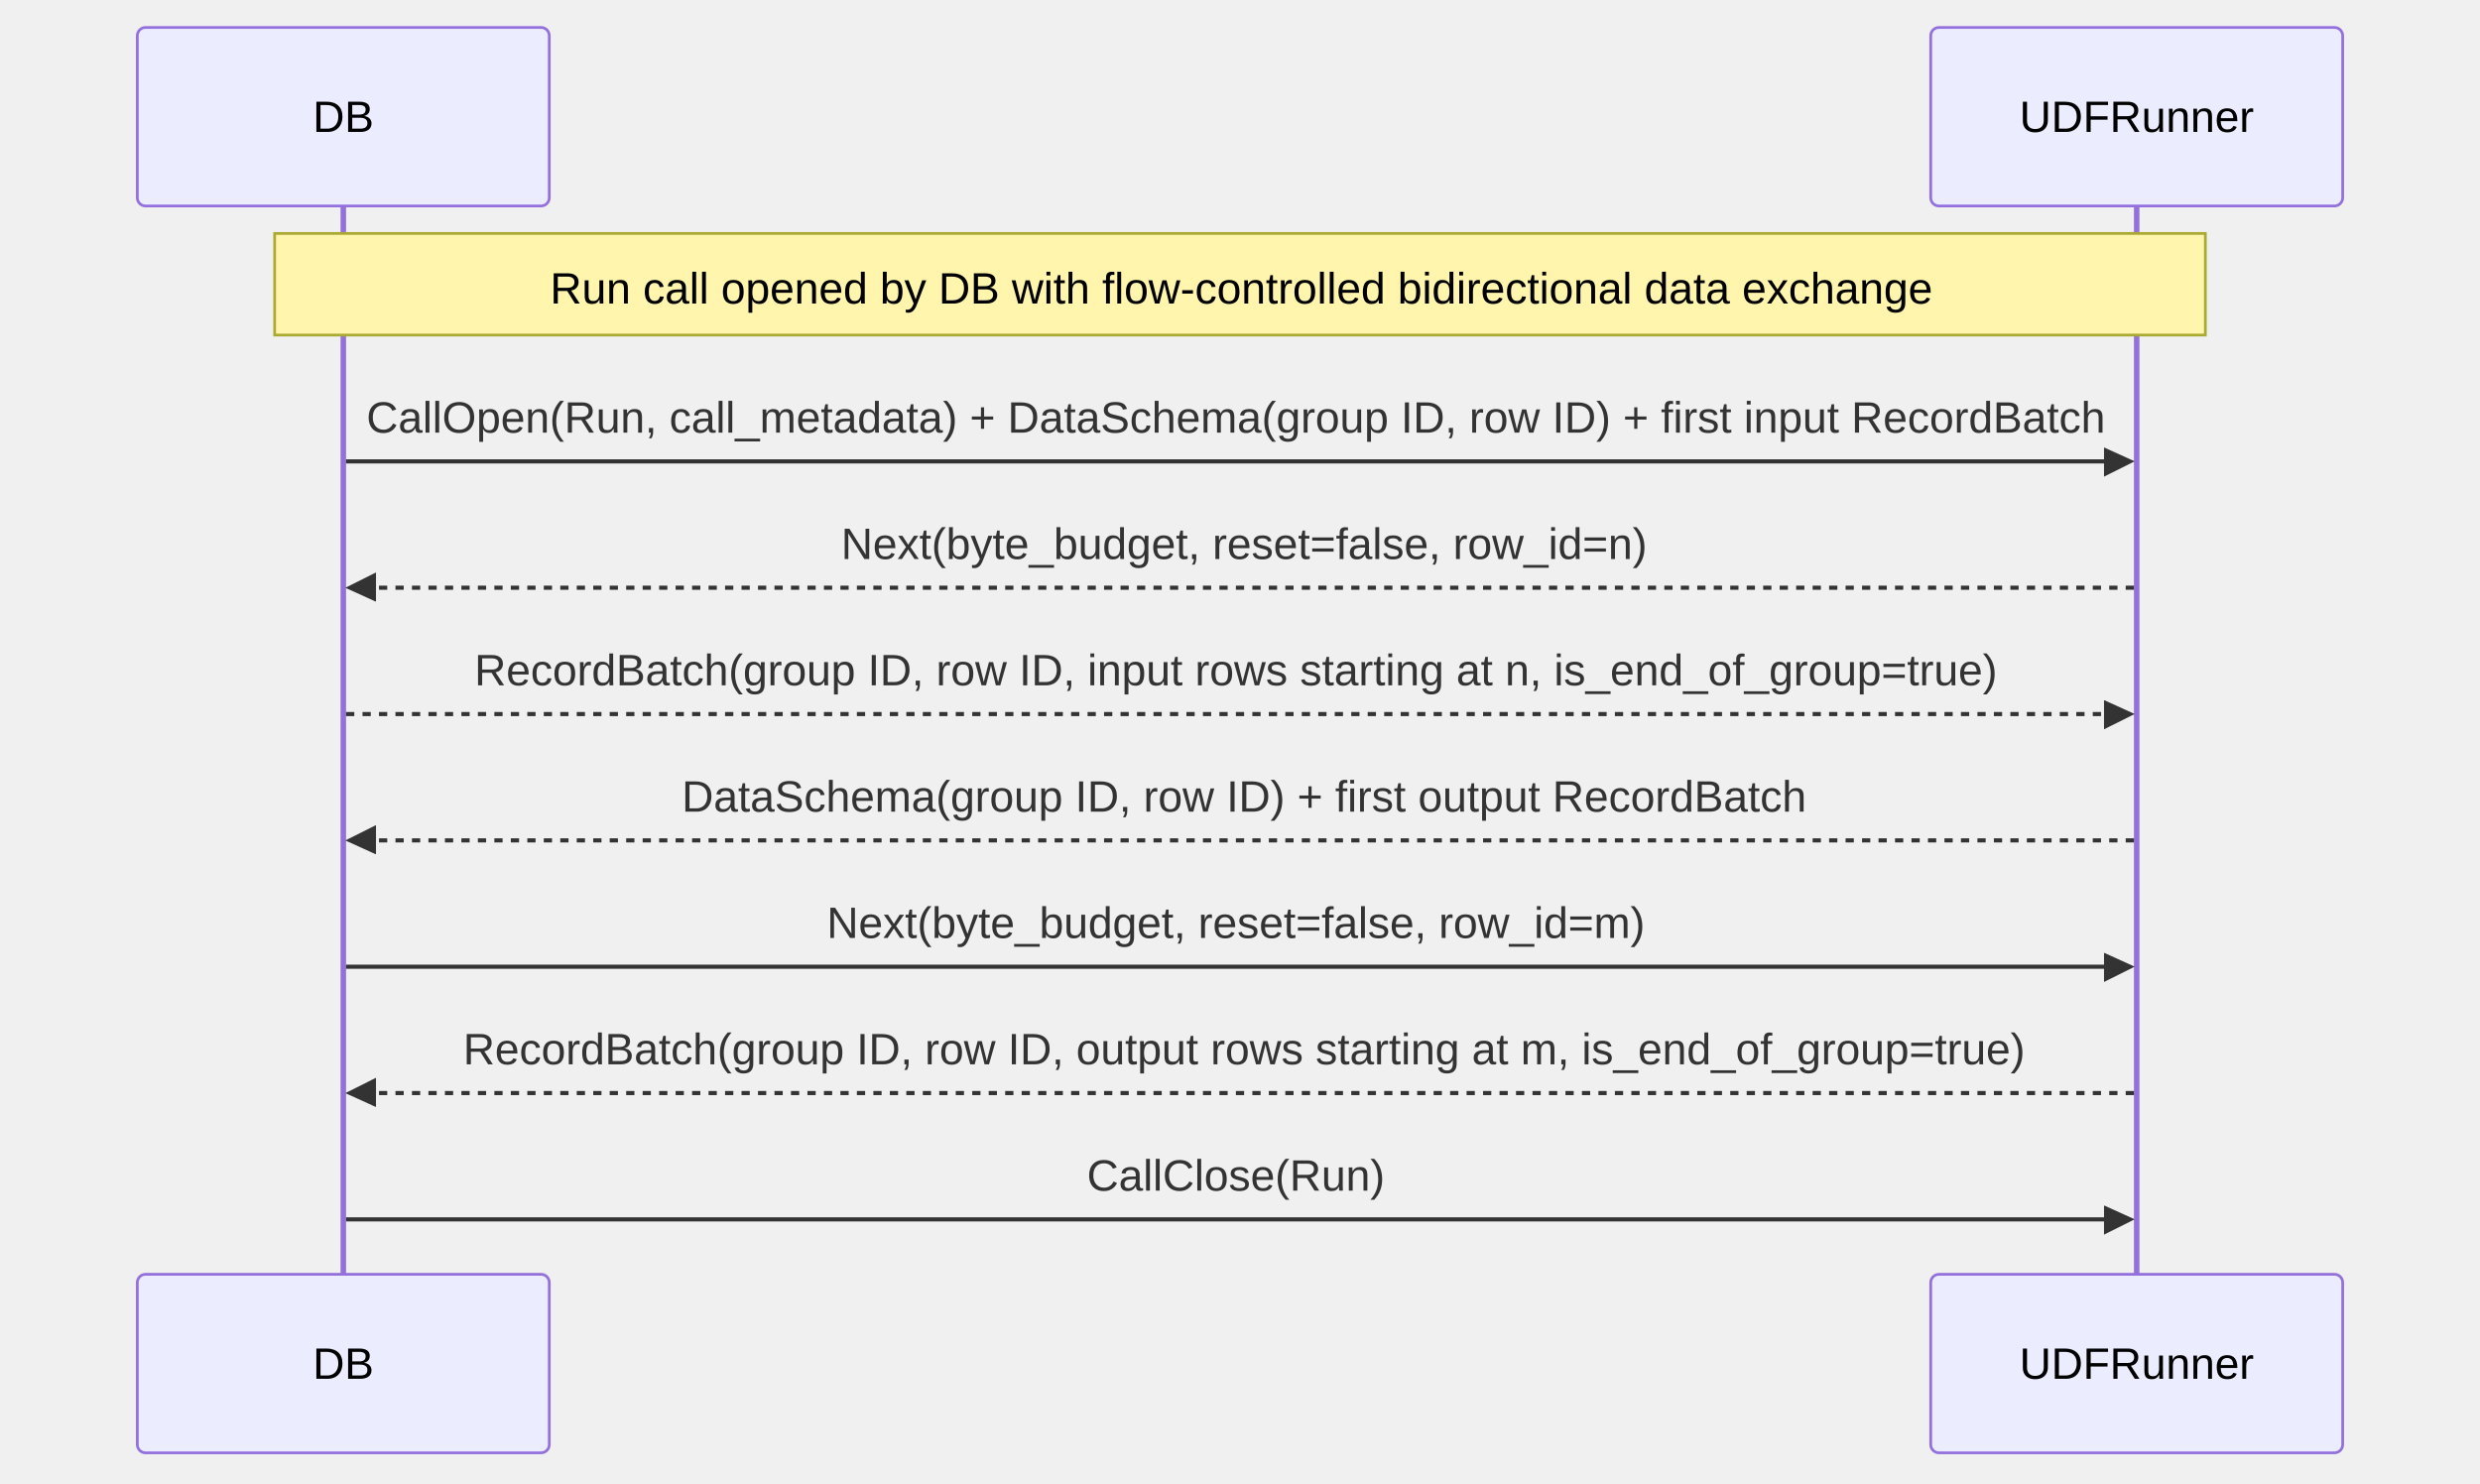
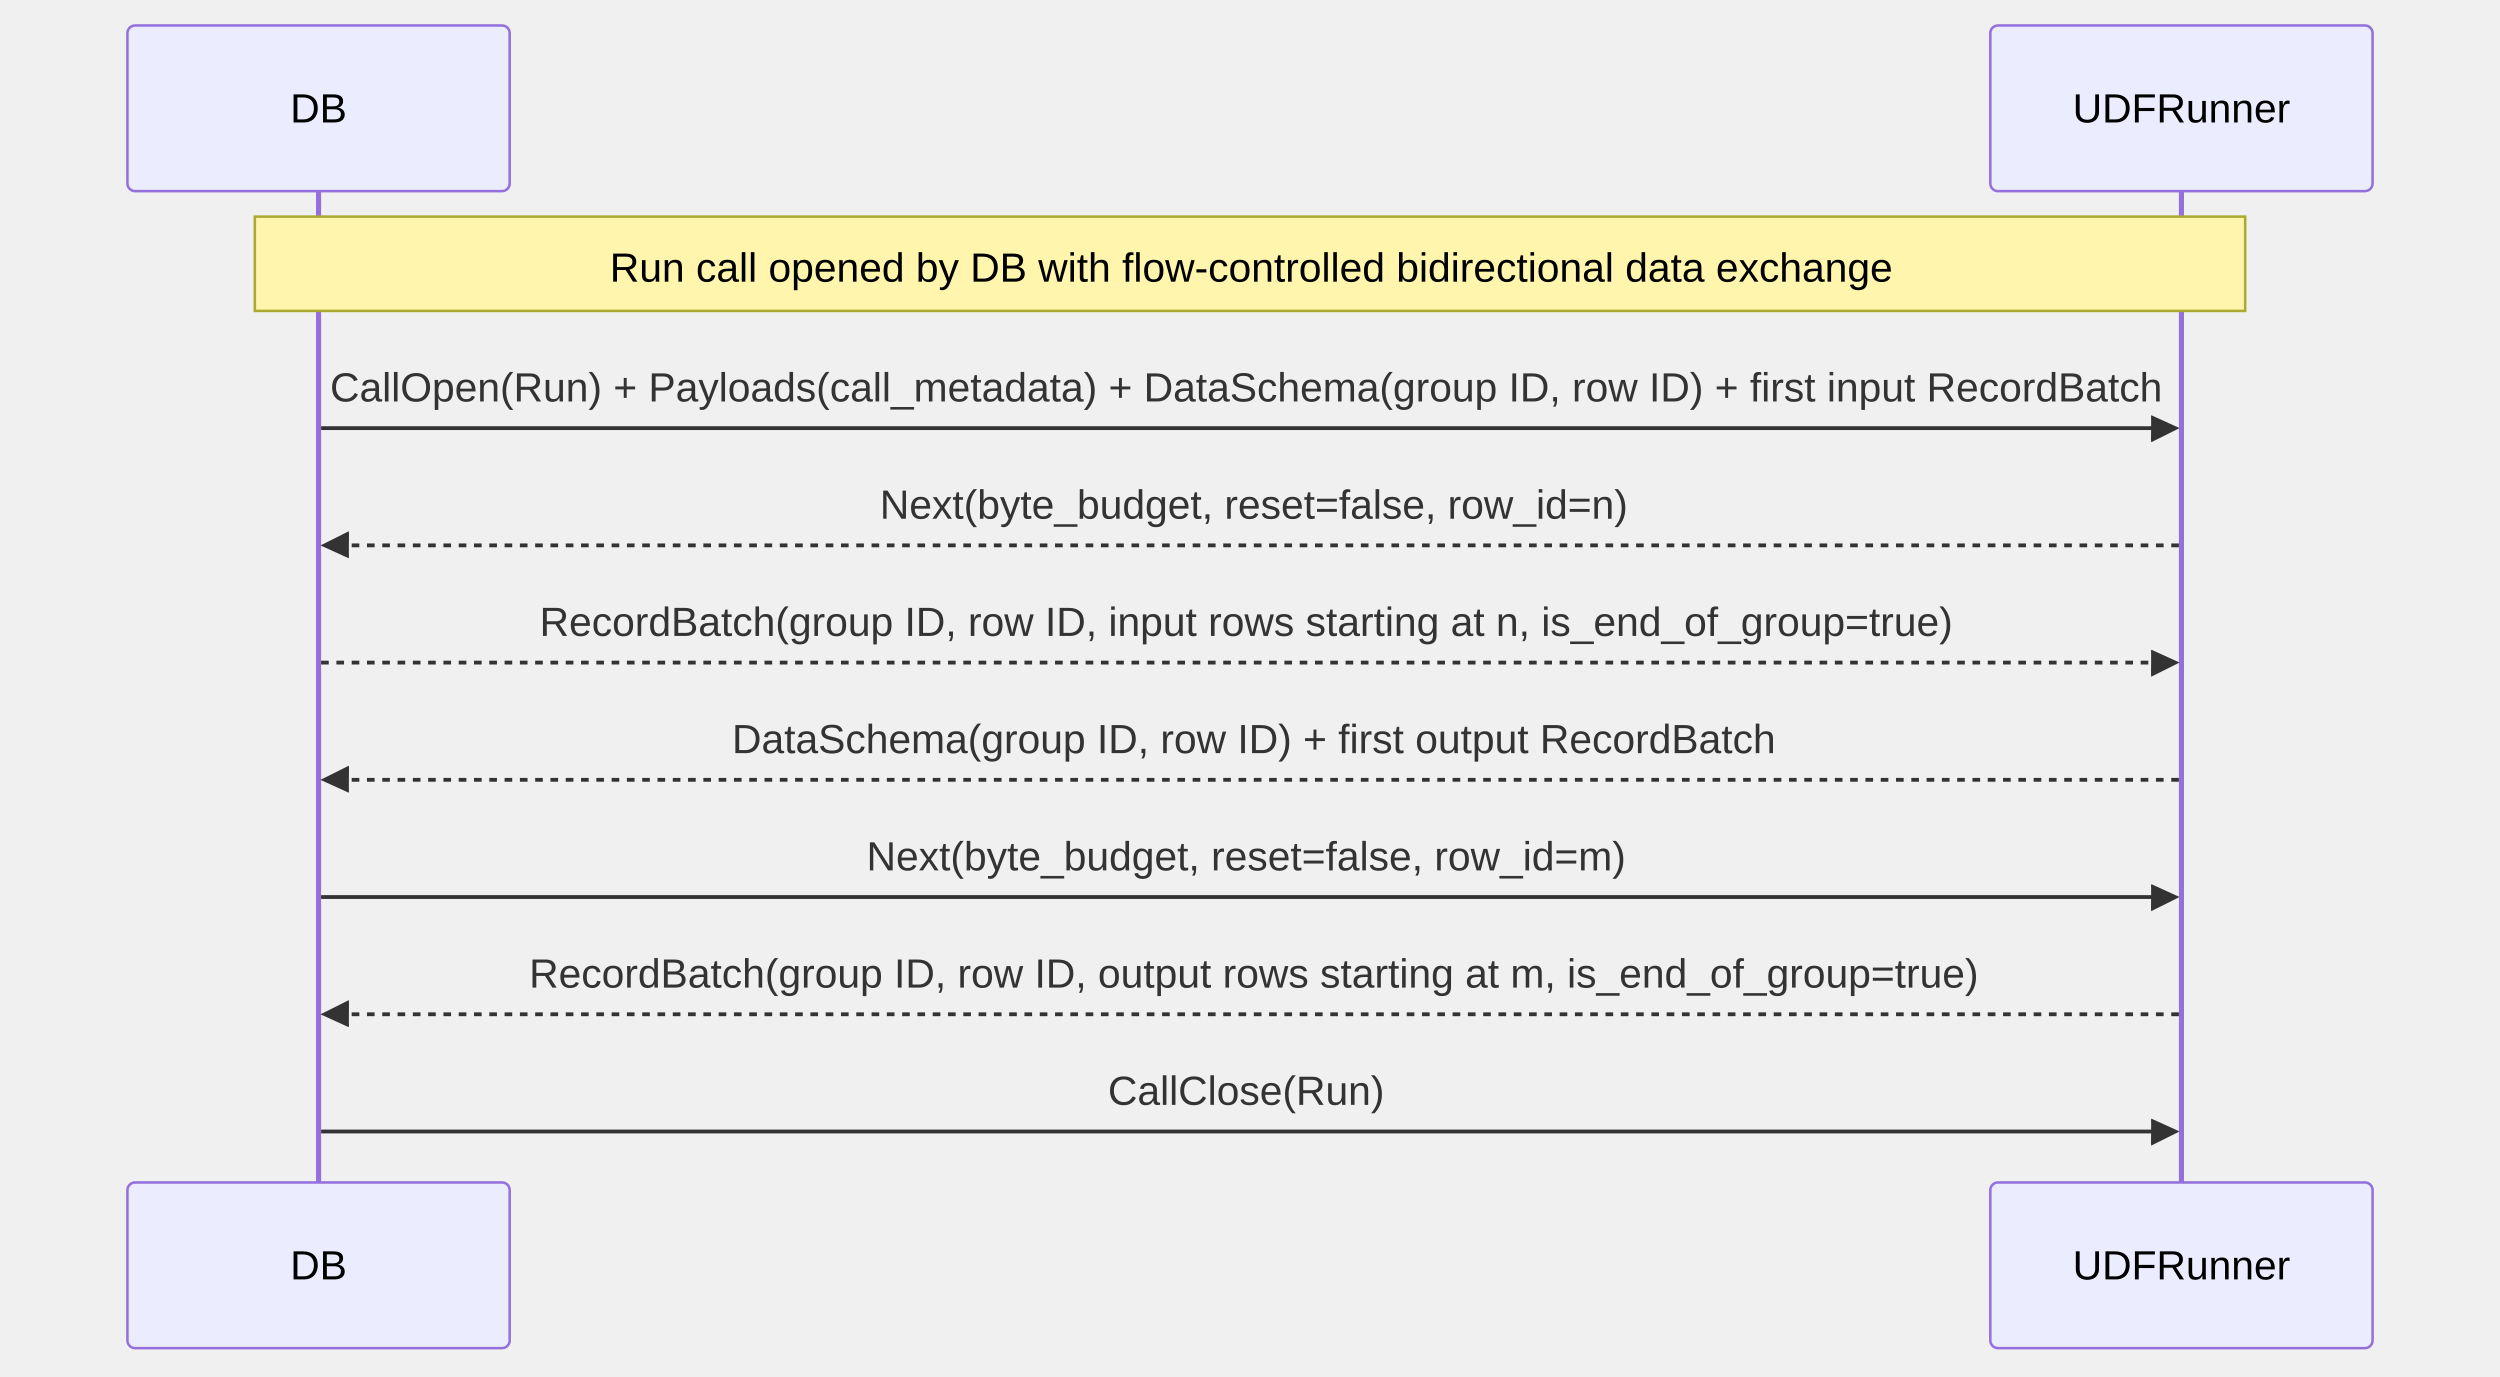
- <svg xmlns="http://www.w3.org/2000/svg" id="my-svg" width="100%" style="max-width: 903px; background-color: white;" viewBox="-50 -10 903 540" role="graphics-document document" aria-roledescription="sequence">
+ <svg xmlns="http://www.w3.org/2000/svg" id="my-svg" width="100%" style="max-width: 981px; background-color: white;" viewBox="-50 -10 981 540" role="graphics-document document" aria-roledescription="sequence">
  <g>
-     <rect x="653" y="454" fill="#eaeaea" stroke="#666" width="150" height="65" name="UDFRunner" rx="3" ry="3" class="actor actor-bottom" />
-     <text x="728" y="486.5" dominant-baseline="central" alignment-baseline="central" class="actor actor-box" style="text-anchor: middle; font-size: 16px; font-weight: 400;">
-       <tspan x="728" dy="0">UDFRunner</tspan>
+     <rect x="731" y="454" fill="#eaeaea" stroke="#666" width="150" height="65" name="UDFRunner" rx="3" ry="3" class="actor actor-bottom" />
+     <text x="806" y="486.5" dominant-baseline="central" alignment-baseline="central" class="actor actor-box" style="text-anchor: middle; font-size: 16px; font-weight: 400;">
+       <tspan x="806" dy="0">UDFRunner</tspan>
    </text>
  </g>
  <g>
    <rect x="0" y="454" fill="#eaeaea" stroke="#666" width="150" height="65" name="DB" rx="3" ry="3" class="actor actor-bottom" />
    <text x="75" y="486.5" dominant-baseline="central" alignment-baseline="central" class="actor actor-box" style="text-anchor: middle; font-size: 16px; font-weight: 400;">
      <tspan x="75" dy="0">DB</tspan>
    </text>
  </g>
  <g>
-     <line id="actor1" x1="728" y1="65" x2="728" y2="454" class="actor-line 200" stroke-width="0.5px" stroke="#999" name="UDFRunner" data-et="life-line" data-id="UDFRunner" />
+     <line id="actor1" x1="806" y1="65" x2="806" y2="454" class="actor-line 200" stroke-width="0.5px" stroke="#999" name="UDFRunner" data-et="life-line" data-id="UDFRunner" />
    <g id="root-1" data-et="participant" data-type="participant" data-id="UDFRunner">
-       <rect x="653" y="0" fill="#eaeaea" stroke="#666" width="150" height="65" name="UDFRunner" rx="3" ry="3" class="actor actor-top" />
-       <text x="728" y="32.5" dominant-baseline="central" alignment-baseline="central" class="actor actor-box" style="text-anchor: middle; font-size: 16px; font-weight: 400;">
-         <tspan x="728" dy="0">UDFRunner</tspan>
+       <rect x="731" y="0" fill="#eaeaea" stroke="#666" width="150" height="65" name="UDFRunner" rx="3" ry="3" class="actor actor-top" />
+       <text x="806" y="32.5" dominant-baseline="central" alignment-baseline="central" class="actor actor-box" style="text-anchor: middle; font-size: 16px; font-weight: 400;">
+         <tspan x="806" dy="0">UDFRunner</tspan>
      </text>
    </g>
  </g>
  <g>
    <line id="actor0" x1="75" y1="65" x2="75" y2="454" class="actor-line 200" stroke-width="0.5px" stroke="#999" name="DB" data-et="life-line" data-id="DB" />
    <g id="root-0" data-et="participant" data-type="participant" data-id="DB">
      <rect x="0" y="0" fill="#eaeaea" stroke="#666" width="150" height="65" name="DB" rx="3" ry="3" class="actor actor-top" />
      <text x="75" y="32.5" dominant-baseline="central" alignment-baseline="central" class="actor actor-box" style="text-anchor: middle; font-size: 16px; font-weight: 400;">
        <tspan x="75" dy="0">DB</tspan>
      </text>
    </g>
  </g>
  <style>#my-svg{font-family:"trebuchet ms",verdana,arial,sans-serif;font-size:16px;fill:#333;}@keyframes edge-animation-frame{from{stroke-dashoffset:0;}}@keyframes dash{to{stroke-dashoffset:0;}}#my-svg .edge-animation-slow{stroke-dasharray:9,5!important;stroke-dashoffset:900;animation:dash 50s linear infinite;stroke-linecap:round;}#my-svg .edge-animation-fast{stroke-dasharray:9,5!important;stroke-dashoffset:900;animation:dash 20s linear infinite;stroke-linecap:round;}#my-svg .error-icon{fill:#552222;}#my-svg .error-text{fill:#552222;stroke:#552222;}#my-svg .edge-thickness-normal{stroke-width:1px;}#my-svg .edge-thickness-thick{stroke-width:3.5px;}#my-svg .edge-pattern-solid{stroke-dasharray:0;}#my-svg .edge-thickness-invisible{stroke-width:0;fill:none;}#my-svg .edge-pattern-dashed{stroke-dasharray:3;}#my-svg .edge-pattern-dotted{stroke-dasharray:2;}#my-svg .marker{fill:#333333;stroke:#333333;}#my-svg .marker.cross{stroke:#333333;}#my-svg svg{font-family:"trebuchet ms",verdana,arial,sans-serif;font-size:16px;}#my-svg p{margin:0;}#my-svg .actor{stroke:#9370DB;fill:#ECECFF;stroke-width:1;}#my-svg rect.actor.outer-path[data-look="neo"]{filter:drop-shadow(1px 2px 2px rgba(185, 185, 185, 1));}#my-svg rect.note[data-look="neo"]{stroke:#aaaa33;fill:#fff5ad;filter:drop-shadow(1px 2px 2px rgba(185, 185, 185, 1));}#my-svg text.actor&gt;tspan{fill:black;stroke:none;}#my-svg .actor-line{stroke:#9370DB;}#my-svg .innerArc{stroke-width:1.5;stroke-dasharray:none;}#my-svg .messageLine0{stroke-width:1.5;stroke-dasharray:none;stroke:#333;}#my-svg .messageLine1{stroke-width:1.5;stroke-dasharray:2,2;stroke:#333;}#my-svg [id$="-arrowhead"] path{fill:#333;stroke:#333;}#my-svg .sequenceNumber{fill:white;}#my-svg [id$="-sequencenumber"]{fill:#333;}#my-svg [id$="-crosshead"] path{fill:#333;stroke:#333;}#my-svg .messageText{fill:#333;stroke:none;}#my-svg .labelBox{stroke:#9370DB;fill:#ECECFF;filter:none;}#my-svg .labelText,#my-svg .labelText&gt;tspan{fill:black;stroke:none;}#my-svg .loopText,#my-svg .loopText&gt;tspan{fill:black;stroke:none;}#my-svg .sectionTitle,#my-svg .sectionTitle&gt;tspan{fill:black;stroke:none;}#my-svg .loopLine{stroke-width:2px;stroke-dasharray:2,2;stroke:#9370DB;fill:#9370DB;}#my-svg .note{stroke:#aaaa33;fill:#fff5ad;}#my-svg .noteText,#my-svg .noteText&gt;tspan{fill:black;stroke:none;font-weight:normal;}#my-svg .activation0{fill:#f4f4f4;stroke:#666;}#my-svg .activation1{fill:#f4f4f4;stroke:#666;}#my-svg .activation2{fill:#f4f4f4;stroke:#666;}#my-svg .actorPopupMenu{position:absolute;}#my-svg .actorPopupMenuPanel{position:absolute;fill:#ECECFF;box-shadow:0px 8px 16px 0px rgba(0,0,0,0.2);filter:drop-shadow(3px 5px 2px rgb(0 0 0 / 0.4));}#my-svg .actor-man circle,#my-svg line{fill:#ECECFF;stroke-width:2px;}#my-svg g rect.rect{filter:drop-shadow(1px 2px 2px rgba(185, 185, 185, 1));stroke:#9370DB;}#my-svg .node .neo-node{stroke:#9370DB;}#my-svg [data-look="neo"].node rect,#my-svg [data-look="neo"].cluster rect,#my-svg [data-look="neo"].node polygon{stroke:#9370DB;filter:drop-shadow(1px 2px 2px rgba(185, 185, 185, 1));}#my-svg [data-look="neo"].node path{stroke:#9370DB;stroke-width:1px;}#my-svg [data-look="neo"].node .outer-path{filter:drop-shadow(1px 2px 2px rgba(185, 185, 185, 1));}#my-svg [data-look="neo"].node .neo-line path{stroke:#9370DB;filter:none;}#my-svg [data-look="neo"].node circle{stroke:#9370DB;filter:drop-shadow(1px 2px 2px rgba(185, 185, 185, 1));}#my-svg [data-look="neo"].node circle .state-start{fill:#000000;}#my-svg [data-look="neo"].icon-shape .icon{fill:#9370DB;filter:drop-shadow(1px 2px 2px rgba(185, 185, 185, 1));}#my-svg [data-look="neo"].icon-shape .icon-neo path{stroke:#9370DB;filter:drop-shadow(1px 2px 2px rgba(185, 185, 185, 1));}#my-svg :root{--mermaid-font-family:"trebuchet ms",verdana,arial,sans-serif;}</style>
  <g />
  <defs>
    <symbol id="my-svg-computer" width="24" height="24">
      <path transform="scale(.5)" d="M2 2v13h20v-13h-20zm18 11h-16v-9h16v9zm-10.228 6l.466-1h3.524l.467 1h-4.457zm14.228 3h-24l2-6h2.104l-1.33 4h18.45l-1.297-4h2.073l2 6zm-5-10h-14v-7h14v7z" />
    </symbol>
  </defs>
  <defs>
    <symbol id="my-svg-database" fill-rule="evenodd" clip-rule="evenodd">
      <path transform="scale(.5)" d="M12.258.001l.256.004.255.005.253.008.251.01.249.012.247.015.246.016.242.019.241.02.239.023.236.024.233.027.231.028.229.031.225.032.223.034.22.036.217.038.214.04.211.041.208.043.205.045.201.046.198.048.194.05.191.051.187.053.183.054.18.056.175.057.172.059.168.06.163.061.16.063.155.064.15.066.074.033.073.033.071.034.07.034.069.035.068.035.067.035.066.035.064.036.064.036.062.036.06.036.06.037.058.037.058.037.055.038.055.038.053.038.052.038.051.039.05.039.048.039.047.039.045.04.044.04.043.04.041.04.04.041.039.041.037.041.036.041.034.041.033.042.032.042.03.042.029.042.027.042.026.043.024.043.023.043.021.043.02.043.018.044.017.043.015.044.013.044.012.044.011.045.009.044.007.045.006.045.004.045.002.045.001.045v17l-.001.045-.002.045-.004.045-.006.045-.007.045-.009.044-.011.045-.012.044-.013.044-.015.044-.017.043-.018.044-.02.043-.021.043-.023.043-.024.043-.026.043-.027.042-.029.042-.03.042-.032.042-.033.042-.034.041-.036.041-.037.041-.039.041-.04.041-.041.04-.043.04-.044.04-.045.04-.047.039-.048.039-.05.039-.051.039-.052.038-.053.038-.055.038-.055.038-.058.037-.058.037-.06.037-.06.036-.062.036-.064.036-.064.036-.066.035-.067.035-.068.035-.069.035-.07.034-.071.034-.073.033-.074.033-.15.066-.155.064-.16.063-.163.061-.168.06-.172.059-.175.057-.18.056-.183.054-.187.053-.191.051-.194.05-.198.048-.201.046-.205.045-.208.043-.211.041-.214.04-.217.038-.22.036-.223.034-.225.032-.229.031-.231.028-.233.027-.236.024-.239.023-.241.02-.242.019-.246.016-.247.015-.249.012-.251.01-.253.008-.255.005-.256.004-.258.001-.258-.001-.256-.004-.255-.005-.253-.008-.251-.01-.249-.012-.247-.015-.245-.016-.243-.019-.241-.02-.238-.023-.236-.024-.234-.027-.231-.028-.228-.031-.226-.032-.223-.034-.22-.036-.217-.038-.214-.04-.211-.041-.208-.043-.204-.045-.201-.046-.198-.048-.195-.05-.19-.051-.187-.053-.184-.054-.179-.056-.176-.057-.172-.059-.167-.06-.164-.061-.159-.063-.155-.064-.151-.066-.074-.033-.072-.033-.072-.034-.07-.034-.069-.035-.068-.035-.067-.035-.066-.035-.064-.036-.063-.036-.062-.036-.061-.036-.06-.037-.058-.037-.057-.037-.056-.038-.055-.038-.053-.038-.052-.038-.051-.039-.049-.039-.049-.039-.046-.039-.046-.04-.044-.04-.043-.04-.041-.04-.04-.041-.039-.041-.037-.041-.036-.041-.034-.041-.033-.042-.032-.042-.03-.042-.029-.042-.027-.042-.026-.043-.024-.043-.023-.043-.021-.043-.02-.043-.018-.044-.017-.043-.015-.044-.013-.044-.012-.044-.011-.045-.009-.044-.007-.045-.006-.045-.004-.045-.002-.045-.001-.045v-17l.001-.045.002-.045.004-.045.006-.045.007-.045.009-.044.011-.045.012-.044.013-.044.015-.044.017-.043.018-.044.02-.043.021-.043.023-.043.024-.043.026-.043.027-.042.029-.042.03-.042.032-.042.033-.042.034-.041.036-.041.037-.041.039-.041.04-.041.041-.04.043-.04.044-.04.046-.04.046-.039.049-.039.049-.039.051-.039.052-.038.053-.038.055-.038.056-.038.057-.037.058-.037.06-.037.061-.036.062-.036.063-.036.064-.036.066-.035.067-.035.068-.035.069-.035.07-.034.072-.034.072-.033.074-.033.151-.066.155-.064.159-.063.164-.061.167-.06.172-.059.176-.057.179-.056.184-.054.187-.053.19-.051.195-.05.198-.048.201-.046.204-.045.208-.043.211-.041.214-.04.217-.038.22-.036.223-.034.226-.032.228-.031.231-.028.234-.027.236-.024.238-.023.241-.02.243-.019.245-.016.247-.015.249-.012.251-.01.253-.008.255-.005.256-.004.258-.001.258.001zm-9.258 20.499v.01l.001.021.003.021.004.022.005.021.006.022.007.022.009.023.01.022.011.023.012.023.013.023.015.023.016.024.017.023.018.024.019.024.021.024.022.025.023.024.024.025.052.049.056.05.061.051.066.051.07.051.075.051.079.052.084.052.088.052.092.052.097.052.102.051.105.052.11.052.114.051.119.051.123.051.127.05.131.05.135.05.139.048.144.049.147.047.152.047.155.047.16.045.163.045.167.043.171.043.176.041.178.041.183.039.187.039.19.037.194.035.197.035.202.033.204.031.209.03.212.029.216.027.219.025.222.024.226.021.23.02.233.018.236.016.24.015.243.012.246.01.249.008.253.005.256.004.259.001.26-.001.257-.004.254-.005.25-.008.247-.011.244-.012.241-.014.237-.016.233-.018.231-.021.226-.021.224-.024.22-.026.216-.027.212-.028.21-.031.205-.031.202-.034.198-.034.194-.036.191-.037.187-.039.183-.04.179-.04.175-.042.172-.043.168-.044.163-.045.16-.046.155-.046.152-.047.148-.048.143-.049.139-.049.136-.05.131-.05.126-.05.123-.051.118-.052.114-.051.11-.052.106-.052.101-.052.096-.052.092-.052.088-.053.083-.051.079-.052.074-.052.07-.051.065-.051.06-.051.056-.05.051-.05.023-.024.023-.025.021-.024.02-.024.019-.024.018-.024.017-.024.015-.023.014-.024.013-.023.012-.023.01-.023.01-.022.008-.022.006-.022.006-.022.004-.022.004-.021.001-.021.001-.021v-4.127l-.077.055-.08.053-.083.054-.085.053-.087.052-.09.052-.093.051-.095.05-.097.05-.1.049-.102.049-.105.048-.106.047-.109.047-.111.046-.114.045-.115.045-.118.044-.12.043-.122.042-.124.042-.126.041-.128.04-.13.04-.132.038-.134.038-.135.037-.138.037-.139.035-.142.035-.143.034-.144.033-.147.032-.148.031-.15.03-.151.03-.153.029-.154.027-.156.027-.158.026-.159.025-.161.024-.162.023-.163.022-.165.021-.166.02-.167.019-.169.018-.169.017-.171.016-.173.015-.173.014-.175.013-.175.012-.177.011-.178.01-.179.008-.179.008-.181.006-.182.005-.182.004-.184.003-.184.002h-.37l-.184-.002-.184-.003-.182-.004-.182-.005-.181-.006-.179-.008-.179-.008-.178-.01-.176-.011-.176-.012-.175-.013-.173-.014-.172-.015-.171-.016-.17-.017-.169-.018-.167-.019-.166-.02-.165-.021-.163-.022-.162-.023-.161-.024-.159-.025-.157-.026-.156-.027-.155-.027-.153-.029-.151-.03-.15-.03-.148-.031-.146-.032-.145-.033-.143-.034-.141-.035-.14-.035-.137-.037-.136-.037-.134-.038-.132-.038-.13-.04-.128-.04-.126-.041-.124-.042-.122-.042-.12-.044-.117-.043-.116-.045-.113-.045-.112-.046-.109-.047-.106-.047-.105-.048-.102-.049-.1-.049-.097-.05-.095-.05-.093-.052-.09-.051-.087-.052-.085-.053-.083-.054-.08-.054-.077-.054v4.127zm0-5.654v.011l.001.021.003.021.004.021.005.022.006.022.007.022.009.022.01.022.011.023.012.023.013.023.015.024.016.023.017.024.018.024.019.024.021.024.022.024.023.025.024.024.052.05.056.05.061.05.066.051.07.051.075.052.079.051.084.052.088.052.092.052.097.052.102.052.105.052.11.051.114.051.119.052.123.05.127.051.131.05.135.049.139.049.144.048.147.048.152.047.155.046.16.045.163.045.167.044.171.042.176.042.178.04.183.04.187.038.19.037.194.036.197.034.202.033.204.032.209.03.212.028.216.027.219.025.222.024.226.022.23.02.233.018.236.016.24.014.243.012.246.01.249.008.253.006.256.003.259.001.26-.001.257-.003.254-.006.25-.008.247-.01.244-.012.241-.015.237-.016.233-.018.231-.02.226-.022.224-.024.22-.025.216-.027.212-.029.21-.03.205-.032.202-.033.198-.035.194-.036.191-.037.187-.039.183-.039.179-.041.175-.042.172-.043.168-.044.163-.045.16-.045.155-.047.152-.047.148-.048.143-.048.139-.05.136-.049.131-.05.126-.051.123-.051.118-.051.114-.052.11-.052.106-.052.101-.052.096-.052.092-.052.088-.052.083-.052.079-.052.074-.051.07-.052.065-.051.06-.05.056-.051.051-.049.023-.025.023-.024.021-.025.02-.024.019-.024.018-.024.017-.024.015-.023.014-.023.013-.024.012-.022.01-.023.01-.023.008-.022.006-.022.006-.022.004-.021.004-.022.001-.021.001-.021v-4.139l-.077.054-.08.054-.083.054-.085.052-.087.053-.09.051-.093.051-.095.051-.097.05-.1.049-.102.049-.105.048-.106.047-.109.047-.111.046-.114.045-.115.044-.118.044-.12.044-.122.042-.124.042-.126.041-.128.04-.13.039-.132.039-.134.038-.135.037-.138.036-.139.036-.142.035-.143.033-.144.033-.147.033-.148.031-.15.03-.151.03-.153.028-.154.028-.156.027-.158.026-.159.025-.161.024-.162.023-.163.022-.165.021-.166.02-.167.019-.169.018-.169.017-.171.016-.173.015-.173.014-.175.013-.175.012-.177.011-.178.009-.179.009-.179.007-.181.007-.182.005-.182.004-.184.003-.184.002h-.37l-.184-.002-.184-.003-.182-.004-.182-.005-.181-.007-.179-.007-.179-.009-.178-.009-.176-.011-.176-.012-.175-.013-.173-.014-.172-.015-.171-.016-.17-.017-.169-.018-.167-.019-.166-.02-.165-.021-.163-.022-.162-.023-.161-.024-.159-.025-.157-.026-.156-.027-.155-.028-.153-.028-.151-.03-.15-.03-.148-.031-.146-.033-.145-.033-.143-.033-.141-.035-.14-.036-.137-.036-.136-.037-.134-.038-.132-.039-.13-.039-.128-.04-.126-.041-.124-.042-.122-.043-.12-.043-.117-.044-.116-.044-.113-.046-.112-.046-.109-.046-.106-.047-.105-.048-.102-.049-.1-.049-.097-.05-.095-.051-.093-.051-.09-.051-.087-.053-.085-.052-.083-.054-.08-.054-.077-.054v4.139zm0-5.666v.011l.001.02.003.022.004.021.005.022.006.021.007.022.009.023.01.022.011.023.012.023.013.023.015.023.016.024.017.024.018.023.019.024.021.025.022.024.023.024.024.025.052.05.056.05.061.05.066.051.07.051.075.052.079.051.084.052.088.052.092.052.097.052.102.052.105.051.11.052.114.051.119.051.123.051.127.05.131.05.135.05.139.049.144.048.147.048.152.047.155.046.16.045.163.045.167.043.171.043.176.042.178.04.183.04.187.038.19.037.194.036.197.034.202.033.204.032.209.03.212.028.216.027.219.025.222.024.226.021.23.02.233.018.236.017.24.014.243.012.246.01.249.008.253.006.256.003.259.001.26-.001.257-.003.254-.006.25-.008.247-.01.244-.013.241-.014.237-.016.233-.018.231-.02.226-.022.224-.024.22-.025.216-.027.212-.029.21-.03.205-.032.202-.033.198-.035.194-.036.191-.037.187-.039.183-.039.179-.041.175-.042.172-.043.168-.044.163-.045.16-.045.155-.047.152-.047.148-.048.143-.049.139-.049.136-.049.131-.051.126-.05.123-.051.118-.052.114-.051.11-.052.106-.052.101-.052.096-.052.092-.052.088-.052.083-.052.079-.052.074-.052.07-.051.065-.051.06-.051.056-.05.051-.049.023-.025.023-.025.021-.024.02-.024.019-.024.018-.024.017-.024.015-.023.014-.024.013-.023.012-.023.01-.022.01-.023.008-.022.006-.022.006-.022.004-.022.004-.021.001-.021.001-.021v-4.153l-.077.054-.08.054-.083.053-.085.053-.087.053-.09.051-.093.051-.095.051-.097.05-.1.049-.102.048-.105.048-.106.048-.109.046-.111.046-.114.046-.115.044-.118.044-.12.043-.122.043-.124.042-.126.041-.128.04-.13.039-.132.039-.134.038-.135.037-.138.036-.139.036-.142.034-.143.034-.144.033-.147.032-.148.032-.15.03-.151.03-.153.028-.154.028-.156.027-.158.026-.159.024-.161.024-.162.023-.163.023-.165.021-.166.02-.167.019-.169.018-.169.017-.171.016-.173.015-.173.014-.175.013-.175.012-.177.01-.178.01-.179.009-.179.007-.181.006-.182.006-.182.004-.184.003-.184.001-.185.001-.185-.001-.184-.001-.184-.003-.182-.004-.182-.006-.181-.006-.179-.007-.179-.009-.178-.01-.176-.01-.176-.012-.175-.013-.173-.014-.172-.015-.171-.016-.17-.017-.169-.018-.167-.019-.166-.02-.165-.021-.163-.023-.162-.023-.161-.024-.159-.024-.157-.026-.156-.027-.155-.028-.153-.028-.151-.03-.15-.03-.148-.032-.146-.032-.145-.033-.143-.034-.141-.034-.14-.036-.137-.036-.136-.037-.134-.038-.132-.039-.13-.039-.128-.041-.126-.041-.124-.041-.122-.043-.12-.043-.117-.044-.116-.044-.113-.046-.112-.046-.109-.046-.106-.048-.105-.048-.102-.048-.1-.05-.097-.049-.095-.051-.093-.051-.09-.052-.087-.052-.085-.053-.083-.053-.08-.054-.077-.054v4.153zm8.74-8.179l-.257.004-.254.005-.25.008-.247.011-.244.012-.241.014-.237.016-.233.018-.231.021-.226.022-.224.023-.22.026-.216.027-.212.028-.21.031-.205.032-.202.033-.198.034-.194.036-.191.038-.187.038-.183.04-.179.041-.175.042-.172.043-.168.043-.163.045-.16.046-.155.046-.152.048-.148.048-.143.048-.139.049-.136.05-.131.05-.126.051-.123.051-.118.051-.114.052-.11.052-.106.052-.101.052-.096.052-.092.052-.088.052-.083.052-.079.052-.074.051-.07.052-.065.051-.06.05-.056.05-.051.05-.023.025-.023.024-.021.024-.02.025-.019.024-.018.024-.017.023-.015.024-.014.023-.013.023-.012.023-.01.023-.01.022-.008.022-.006.023-.006.021-.004.022-.004.021-.001.021-.001.021.001.021.001.021.004.021.004.022.006.021.006.023.008.022.01.022.01.023.012.023.013.023.014.023.015.024.017.023.018.024.019.024.02.025.021.024.023.024.023.025.051.05.056.05.06.05.065.051.07.052.074.051.079.052.083.052.088.052.092.052.096.052.101.052.106.052.11.052.114.052.118.051.123.051.126.051.131.05.136.05.139.049.143.048.148.048.152.048.155.046.16.046.163.045.168.043.172.043.175.042.179.041.183.04.187.038.191.038.194.036.198.034.202.033.205.032.21.031.212.028.216.027.22.026.224.023.226.022.231.021.233.018.237.016.241.014.244.012.247.011.25.008.254.005.257.004.26.001.26-.001.257-.004.254-.005.25-.008.247-.011.244-.012.241-.014.237-.016.233-.018.231-.021.226-.022.224-.023.22-.026.216-.027.212-.028.21-.031.205-.032.202-.033.198-.034.194-.036.191-.038.187-.038.183-.04.179-.041.175-.042.172-.043.168-.043.163-.045.16-.046.155-.046.152-.048.148-.048.143-.048.139-.049.136-.05.131-.05.126-.051.123-.051.118-.051.114-.052.11-.052.106-.052.101-.052.096-.052.092-.052.088-.052.083-.052.079-.052.074-.051.07-.052.065-.051.06-.05.056-.05.051-.05.023-.025.023-.024.021-.024.02-.025.019-.024.018-.024.017-.023.015-.024.014-.023.013-.023.012-.023.01-.023.01-.022.008-.022.006-.023.006-.021.004-.022.004-.021.001-.021.001-.021-.001-.021-.001-.021-.004-.021-.004-.022-.006-.021-.006-.023-.008-.022-.01-.022-.01-.023-.012-.023-.013-.023-.014-.023-.015-.024-.017-.023-.018-.024-.019-.024-.02-.025-.021-.024-.023-.024-.023-.025-.051-.05-.056-.05-.06-.05-.065-.051-.07-.052-.074-.051-.079-.052-.083-.052-.088-.052-.092-.052-.096-.052-.101-.052-.106-.052-.11-.052-.114-.052-.118-.051-.123-.051-.126-.051-.131-.05-.136-.05-.139-.049-.143-.048-.148-.048-.152-.048-.155-.046-.16-.046-.163-.045-.168-.043-.172-.043-.175-.042-.179-.041-.183-.04-.187-.038-.191-.038-.194-.036-.198-.034-.202-.033-.205-.032-.21-.031-.212-.028-.216-.027-.22-.026-.224-.023-.226-.022-.231-.021-.233-.018-.237-.016-.241-.014-.244-.012-.247-.011-.25-.008-.254-.005-.257-.004-.26-.001-.26.001z" />
    </symbol>
  </defs>
  <defs>
    <symbol id="my-svg-clock" width="24" height="24">
      <path transform="scale(.5)" d="M12 2c5.514 0 10 4.486 10 10s-4.486 10-10 10-10-4.486-10-10 4.486-10 10-10zm0-2c-6.627 0-12 5.373-12 12s5.373 12 12 12 12-5.373 12-12-5.373-12-12-12zm5.848 12.459c.202.038.202.333.001.372-1.907.361-6.045 1.111-6.547 1.111-.719 0-1.301-.582-1.301-1.301 0-.512.77-5.447 1.125-7.445.034-.192.312-.181.343.014l.985 6.238 5.394 1.011z" />
    </symbol>
  </defs>
  <defs>
    <marker id="my-svg-arrowhead" refX="7.9" refY="5" markerUnits="userSpaceOnUse" markerWidth="12" markerHeight="12" orient="auto-start-reverse">
      <path d="M -1 0 L 10 5 L 0 10 z" />
    </marker>
  </defs>
  <defs>
    <marker id="my-svg-crosshead" markerWidth="15" markerHeight="8" orient="auto" refX="4" refY="4.5">
      <path fill="none" stroke="#000000" stroke-width="1pt" d="M 1,2 L 6,7 M 6,2 L 1,7" style="stroke-dasharray: 0, 0;" />
    </marker>
  </defs>
  <defs>
    <marker id="my-svg-filled-head" refX="15.5" refY="7" markerWidth="20" markerHeight="28" orient="auto">
      <path d="M 18,7 L9,13 L14,7 L9,1 Z" />
    </marker>
  </defs>
  <defs>
    <marker id="my-svg-sequencenumber" refX="15" refY="15" markerWidth="60" markerHeight="40" orient="auto">
      <circle cx="15" cy="15" r="6" />
    </marker>
  </defs>
  <defs>
    <marker id="my-svg-solidTopArrowHead" refX="7.9" refY="7.25" markerUnits="userSpaceOnUse" markerWidth="12" markerHeight="12" orient="auto-start-reverse">
      <path d="M 0 0 L 10 8 L 0 8 z" />
    </marker>
  </defs>
  <defs>
    <marker id="my-svg-solidBottomArrowHead" refX="7.9" refY="0.75" markerUnits="userSpaceOnUse" markerWidth="12" markerHeight="12" orient="auto-start-reverse">
      <path d="M 0 0 L 10 0 L 0 8 z" />
    </marker>
  </defs>
  <defs>
    <marker id="my-svg-stickTopArrowHead" refX="7.5" refY="7" markerUnits="userSpaceOnUse" markerWidth="12" markerHeight="12" orient="auto-start-reverse">
      <path d="M 0 0 L 7 7" stroke="black" stroke-width="1.5" fill="none" />
    </marker>
  </defs>
  <defs>
    <marker id="my-svg-stickBottomArrowHead" refX="7.5" refY="0" markerUnits="userSpaceOnUse" markerWidth="12" markerHeight="12" orient="auto-start-reverse">
      <path d="M 0 7 L 7 0" stroke="black" stroke-width="1.5" fill="none" />
    </marker>
  </defs>
  <g data-et="note" data-id="i0">
-     <rect x="50" y="75" fill="#EDF2AE" stroke="#666" width="703" height="37" class="note" />
-     <text x="402" y="80" text-anchor="middle" dominant-baseline="middle" alignment-baseline="middle" class="noteText" dy="1em" style="font-size: 16px; font-weight: 400;">
-       <tspan x="402">Run call opened by DB with flow-controlled bidirectional data exchange</tspan>
+     <rect x="50" y="75" fill="#EDF2AE" stroke="#666" width="781" height="37" class="note" />
+     <text x="441" y="80" text-anchor="middle" dominant-baseline="middle" alignment-baseline="middle" class="noteText" dy="1em" style="font-size: 16px; font-weight: 400;">
+       <tspan x="441">Run call opened by DB with flow-controlled bidirectional data exchange</tspan>
    </text>
  </g>
-   <text x="400" y="127" text-anchor="middle" dominant-baseline="middle" alignment-baseline="middle" class="messageText" dy="1em" style="font-size: 16px; font-weight: 400;">CallOpen(Run, call_metadata) + DataSchema(group ID, row ID) + first input RecordBatch</text>
-   <line x1="76" y1="158" x2="724" y2="158" class="messageLine0" data-et="message" data-id="i1" data-from="DB" data-to="UDFRunner" stroke-width="2" stroke="none" marker-end="url(#my-svg-arrowhead)" style="fill: none;" />
-   <text x="403" y="173" text-anchor="middle" dominant-baseline="middle" alignment-baseline="middle" class="messageText" dy="1em" style="font-size: 16px; font-weight: 400;">Next(byte_budget, reset=false, row_id=n)</text>
-   <line x1="727" y1="204" x2="79" y2="204" class="messageLine1" data-et="message" data-id="i2" data-from="UDFRunner" data-to="DB" stroke-width="2" stroke="none" marker-end="url(#my-svg-arrowhead)" style="stroke-dasharray: 3, 3; fill: none;" />
-   <text x="400" y="219" text-anchor="middle" dominant-baseline="middle" alignment-baseline="middle" class="messageText" dy="1em" style="font-size: 16px; font-weight: 400;">RecordBatch(group ID, row ID, input rows starting at n, is_end_of_group=true)</text>
-   <line x1="76" y1="250" x2="724" y2="250" class="messageLine1" data-et="message" data-id="i3" data-from="DB" data-to="UDFRunner" stroke-width="2" stroke="none" marker-end="url(#my-svg-arrowhead)" style="stroke-dasharray: 3, 3; fill: none;" />
-   <text x="403" y="265" text-anchor="middle" dominant-baseline="middle" alignment-baseline="middle" class="messageText" dy="1em" style="font-size: 16px; font-weight: 400;">DataSchema(group ID, row ID) + first output RecordBatch</text>
-   <line x1="727" y1="296" x2="79" y2="296" class="messageLine1" data-et="message" data-id="i4" data-from="UDFRunner" data-to="DB" stroke-width="2" stroke="none" marker-end="url(#my-svg-arrowhead)" style="stroke-dasharray: 3, 3; fill: none;" />
-   <text x="400" y="311" text-anchor="middle" dominant-baseline="middle" alignment-baseline="middle" class="messageText" dy="1em" style="font-size: 16px; font-weight: 400;">Next(byte_budget, reset=false, row_id=m)</text>
-   <line x1="76" y1="342" x2="724" y2="342" class="messageLine0" data-et="message" data-id="i5" data-from="DB" data-to="UDFRunner" stroke-width="2" stroke="none" marker-end="url(#my-svg-arrowhead)" style="fill: none;" />
-   <text x="403" y="357" text-anchor="middle" dominant-baseline="middle" alignment-baseline="middle" class="messageText" dy="1em" style="font-size: 16px; font-weight: 400;">RecordBatch(group ID, row ID, output rows starting at m, is_end_of_group=true)</text>
-   <line x1="727" y1="388" x2="79" y2="388" class="messageLine1" data-et="message" data-id="i6" data-from="UDFRunner" data-to="DB" stroke-width="2" stroke="none" marker-end="url(#my-svg-arrowhead)" style="stroke-dasharray: 3, 3; fill: none;" />
-   <text x="400" y="403" text-anchor="middle" dominant-baseline="middle" alignment-baseline="middle" class="messageText" dy="1em" style="font-size: 16px; font-weight: 400;">CallClose(Run)</text>
-   <line x1="76" y1="434" x2="724" y2="434" class="messageLine0" data-et="message" data-id="i7" data-from="DB" data-to="UDFRunner" stroke-width="2" stroke="none" marker-end="url(#my-svg-arrowhead)" style="fill: none;" />
+   <text x="439" y="127" text-anchor="middle" dominant-baseline="middle" alignment-baseline="middle" class="messageText" dy="1em" style="font-size: 16px; font-weight: 400;">CallOpen(Run) + Payloads(call_metadata) + DataSchema(group ID, row ID) + first input RecordBatch</text>
+   <line x1="76" y1="158" x2="802" y2="158" class="messageLine0" data-et="message" data-id="i1" data-from="DB" data-to="UDFRunner" stroke-width="2" stroke="none" marker-end="url(#my-svg-arrowhead)" style="fill: none;" />
+   <text x="442" y="173" text-anchor="middle" dominant-baseline="middle" alignment-baseline="middle" class="messageText" dy="1em" style="font-size: 16px; font-weight: 400;">Next(byte_budget, reset=false, row_id=n)</text>
+   <line x1="805" y1="204" x2="79" y2="204" class="messageLine1" data-et="message" data-id="i2" data-from="UDFRunner" data-to="DB" stroke-width="2" stroke="none" marker-end="url(#my-svg-arrowhead)" style="stroke-dasharray: 3, 3; fill: none;" />
+   <text x="439" y="219" text-anchor="middle" dominant-baseline="middle" alignment-baseline="middle" class="messageText" dy="1em" style="font-size: 16px; font-weight: 400;">RecordBatch(group ID, row ID, input rows starting at n, is_end_of_group=true)</text>
+   <line x1="76" y1="250" x2="802" y2="250" class="messageLine1" data-et="message" data-id="i3" data-from="DB" data-to="UDFRunner" stroke-width="2" stroke="none" marker-end="url(#my-svg-arrowhead)" style="stroke-dasharray: 3, 3; fill: none;" />
+   <text x="442" y="265" text-anchor="middle" dominant-baseline="middle" alignment-baseline="middle" class="messageText" dy="1em" style="font-size: 16px; font-weight: 400;">DataSchema(group ID, row ID) + first output RecordBatch</text>
+   <line x1="805" y1="296" x2="79" y2="296" class="messageLine1" data-et="message" data-id="i4" data-from="UDFRunner" data-to="DB" stroke-width="2" stroke="none" marker-end="url(#my-svg-arrowhead)" style="stroke-dasharray: 3, 3; fill: none;" />
+   <text x="439" y="311" text-anchor="middle" dominant-baseline="middle" alignment-baseline="middle" class="messageText" dy="1em" style="font-size: 16px; font-weight: 400;">Next(byte_budget, reset=false, row_id=m)</text>
+   <line x1="76" y1="342" x2="802" y2="342" class="messageLine0" data-et="message" data-id="i5" data-from="DB" data-to="UDFRunner" stroke-width="2" stroke="none" marker-end="url(#my-svg-arrowhead)" style="fill: none;" />
+   <text x="442" y="357" text-anchor="middle" dominant-baseline="middle" alignment-baseline="middle" class="messageText" dy="1em" style="font-size: 16px; font-weight: 400;">RecordBatch(group ID, row ID, output rows starting at m, is_end_of_group=true)</text>
+   <line x1="805" y1="388" x2="79" y2="388" class="messageLine1" data-et="message" data-id="i6" data-from="UDFRunner" data-to="DB" stroke-width="2" stroke="none" marker-end="url(#my-svg-arrowhead)" style="stroke-dasharray: 3, 3; fill: none;" />
+   <text x="439" y="403" text-anchor="middle" dominant-baseline="middle" alignment-baseline="middle" class="messageText" dy="1em" style="font-size: 16px; font-weight: 400;">CallClose(Run)</text>
+   <line x1="76" y1="434" x2="802" y2="434" class="messageLine0" data-et="message" data-id="i7" data-from="DB" data-to="UDFRunner" stroke-width="2" stroke="none" marker-end="url(#my-svg-arrowhead)" style="fill: none;" />
</svg>
